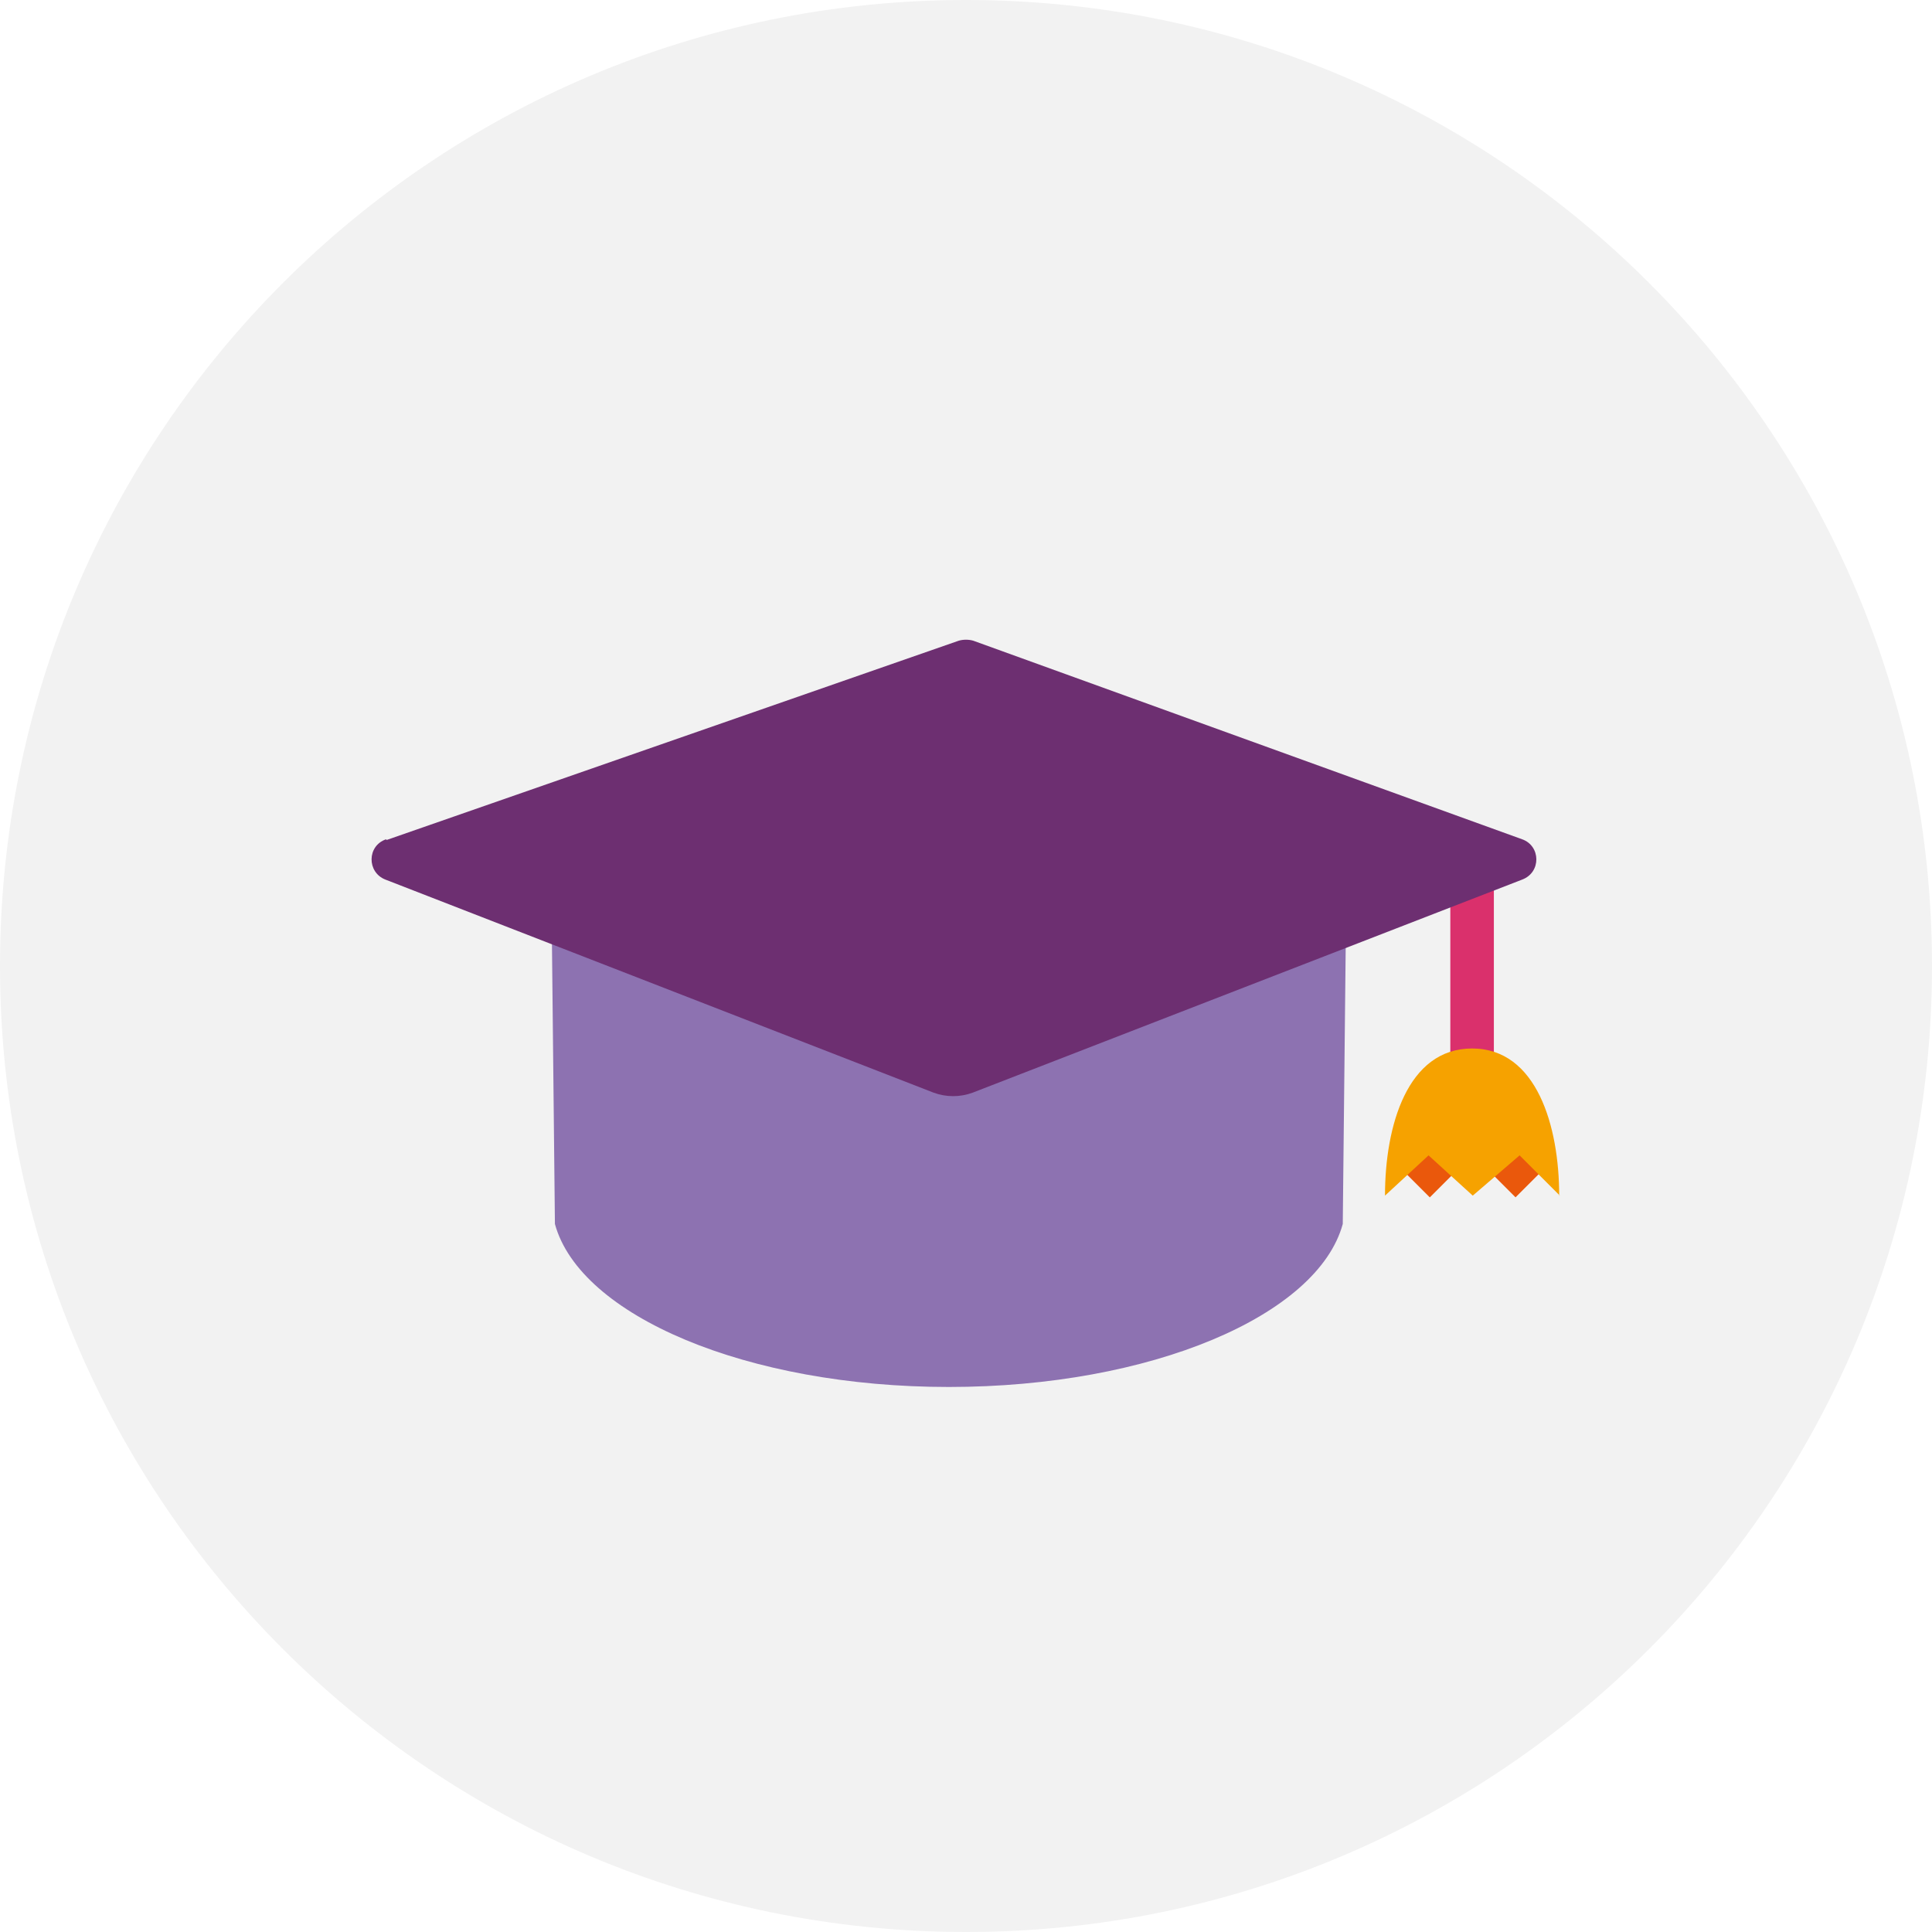
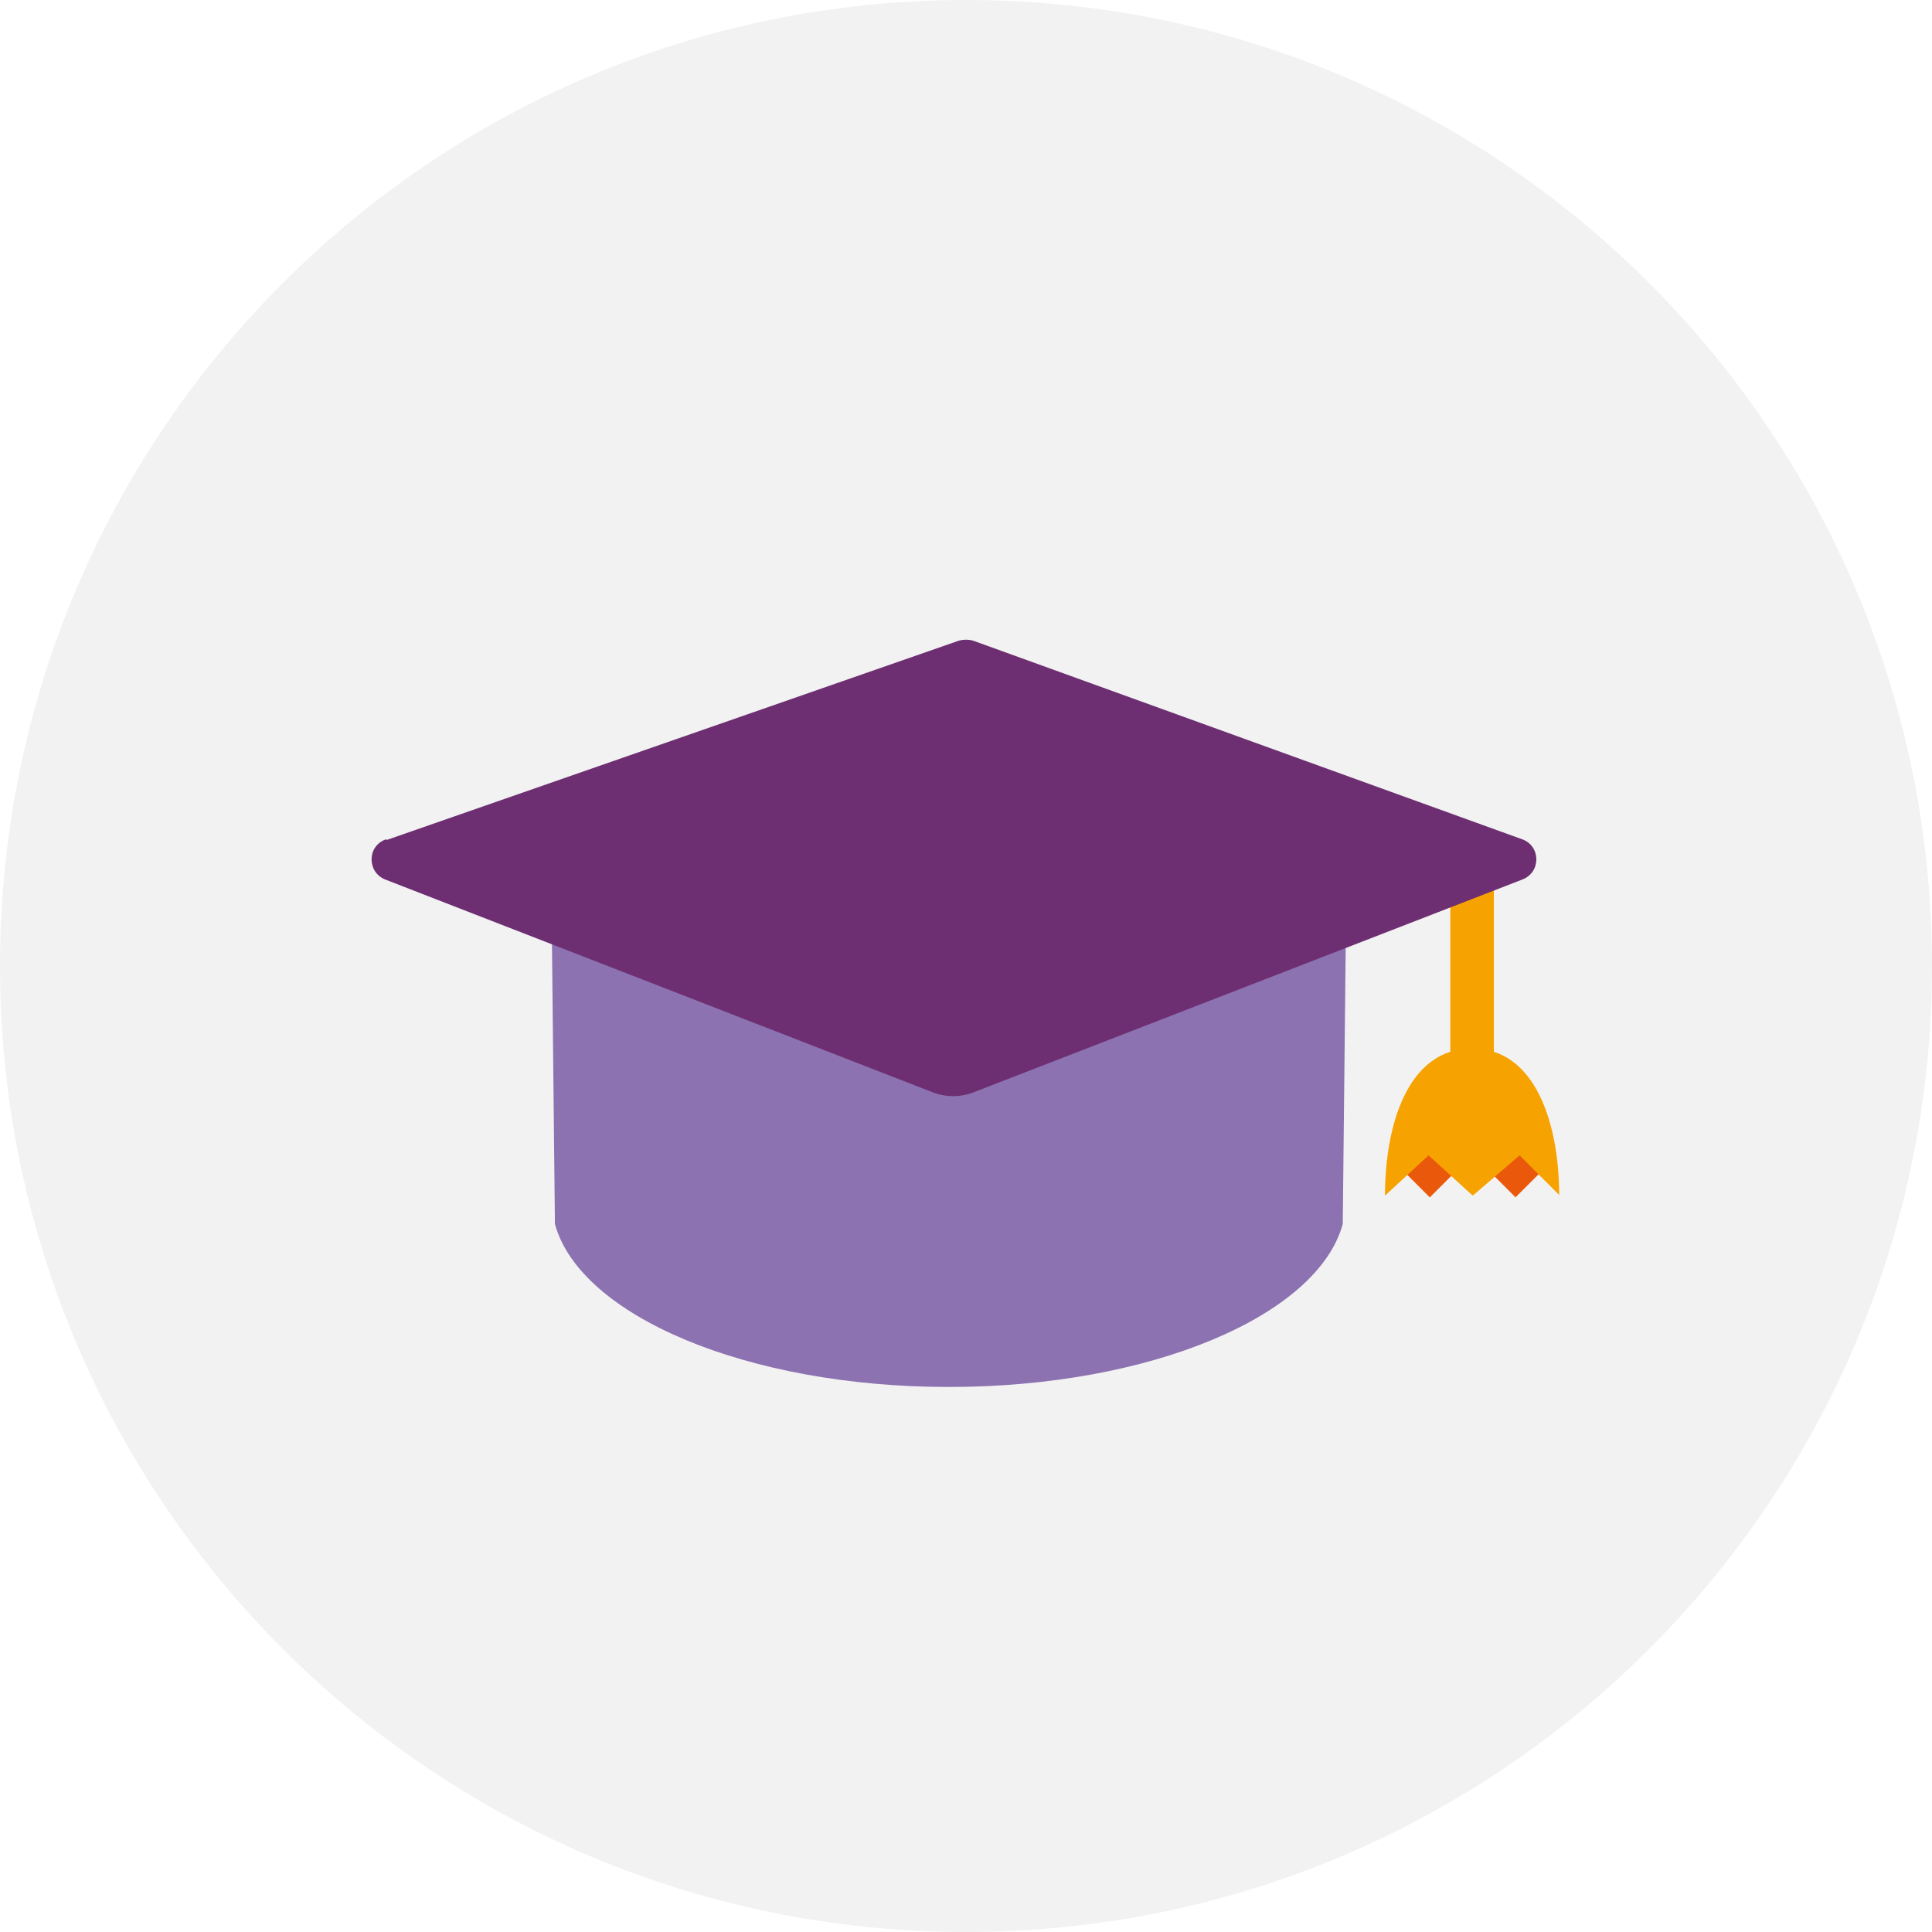
<svg xmlns="http://www.w3.org/2000/svg" id="uuid-d2c9580c-6cd1-4418-86f3-54bda64307db" data-name="Laag 1" viewBox="0 0 29.28 29.28">
  <defs>
-     <style>      .uuid-dfa14d9b-a57b-43df-b87c-af90e9c9664b {        fill: #f2f2f2;      }      .uuid-dfa14d9b-a57b-43df-b87c-af90e9c9664b, .uuid-abaf3cd1-e628-4914-bbd8-219b761006a3, .uuid-8bc649e5-27e5-45de-a47b-9d99e906fb4f, .uuid-cb459277-c327-43b8-b003-99e466785df8, .uuid-3b566d04-db30-48de-aed4-97a10f28d053, .uuid-2cad4af0-fecd-4c71-bf7b-128c3f2036f7 {        stroke-width: 0px;      }      .uuid-abaf3cd1-e628-4914-bbd8-219b761006a3 {        fill: #da306c;      }      .uuid-8bc649e5-27e5-45de-a47b-9d99e906fb4f {        fill: #8d72b1;      }      .uuid-cb459277-c327-43b8-b003-99e466785df8 {        fill: #6d2f71;      }      .uuid-3b566d04-db30-48de-aed4-97a10f28d053 {        fill: #f6a200;      }      .uuid-2cad4af0-fecd-4c71-bf7b-128c3f2036f7 {        fill: #ea580c;      }    </style>
+     <style>      .uuid-dfa14d9b-a57b-43df-b87c-af90e9c9664b {        fill: #f2f2f2;      }      .uuid-dfa14d9b-a57b-43df-b87c-af90e9c9664b, .uuid-abaf3cd1-e628-4914-bbd8-219b761006a3, .uuid-8bc649e5-27e5-45de-a47b-9d99e906fb4f, .uuid-cb459277-c327-43b8-b003-99e466785df8, .uuid-3b566d04-db30-48de-aed4-97a10f28d053, .uuid-2cad4af0-fecd-4c71-bf7b-128c3f2036f7 {        stroke-width: 0px;      }      .uuid-abaf3cd1-e628-4914-bbd8-219b761006a3 {        fill: #F6A200;      }      .uuid-8bc649e5-27e5-45de-a47b-9d99e906fb4f {        fill: #8d72b1;      }      .uuid-cb459277-c327-43b8-b003-99e466785df8 {        fill: #6d2f71;      }      .uuid-3b566d04-db30-48de-aed4-97a10f28d053 {        fill: #f6a200;      }      .uuid-2cad4af0-fecd-4c71-bf7b-128c3f2036f7 {        fill: #ea580c;      }    </style>
  </defs>
  <circle class="uuid-dfa14d9b-a57b-43df-b87c-af90e9c9664b" cx="14.64" cy="14.64" r="14.64" />
  <g>
    <rect class="uuid-2cad4af0-fecd-4c71-bf7b-128c3f2036f7" x="21.27" y="17.17" width=".81" height=".81" transform="translate(18.77 -10.18) rotate(45)" />
    <rect class="uuid-2cad4af0-fecd-4c71-bf7b-128c3f2036f7" x="22.57" y="17.17" width=".81" height=".81" transform="translate(19.15 -11.1) rotate(45)" />
    <g>
      <rect class="uuid-abaf3cd1-e628-4914-bbd8-219b761006a3" x="21.98" y="13.18" width=".66" height="3.24" />
      <path class="uuid-8bc649e5-27e5-45de-a47b-9d99e906fb4f" d="m8.36,13.83l.05,4.72c.38,1.39,2.91,2.47,5.97,2.47s5.59-1.08,5.97-2.47l.05-4.72h-12.04Z" />
      <path class="uuid-cb459277-c327-43b8-b003-99e466785df8" d="m5.86,12.73l8.67-3.02c.07-.02.15-.02.22,0l8.32,3.01c.28.1.29.5,0,.61l-8.33,3.23c-.19.07-.4.07-.59,0l-8.31-3.23c-.28-.11-.28-.51.01-.61Z" />
      <path class="uuid-3b566d04-db30-48de-aed4-97a10f28d053" d="m23.64,18.12l-.61-.61-.71.61-.67-.61-.66.61c0-1.06.34-2.23,1.32-2.23s1.32,1.18,1.32,2.23Z" />
    </g>
  </g>
</svg>
